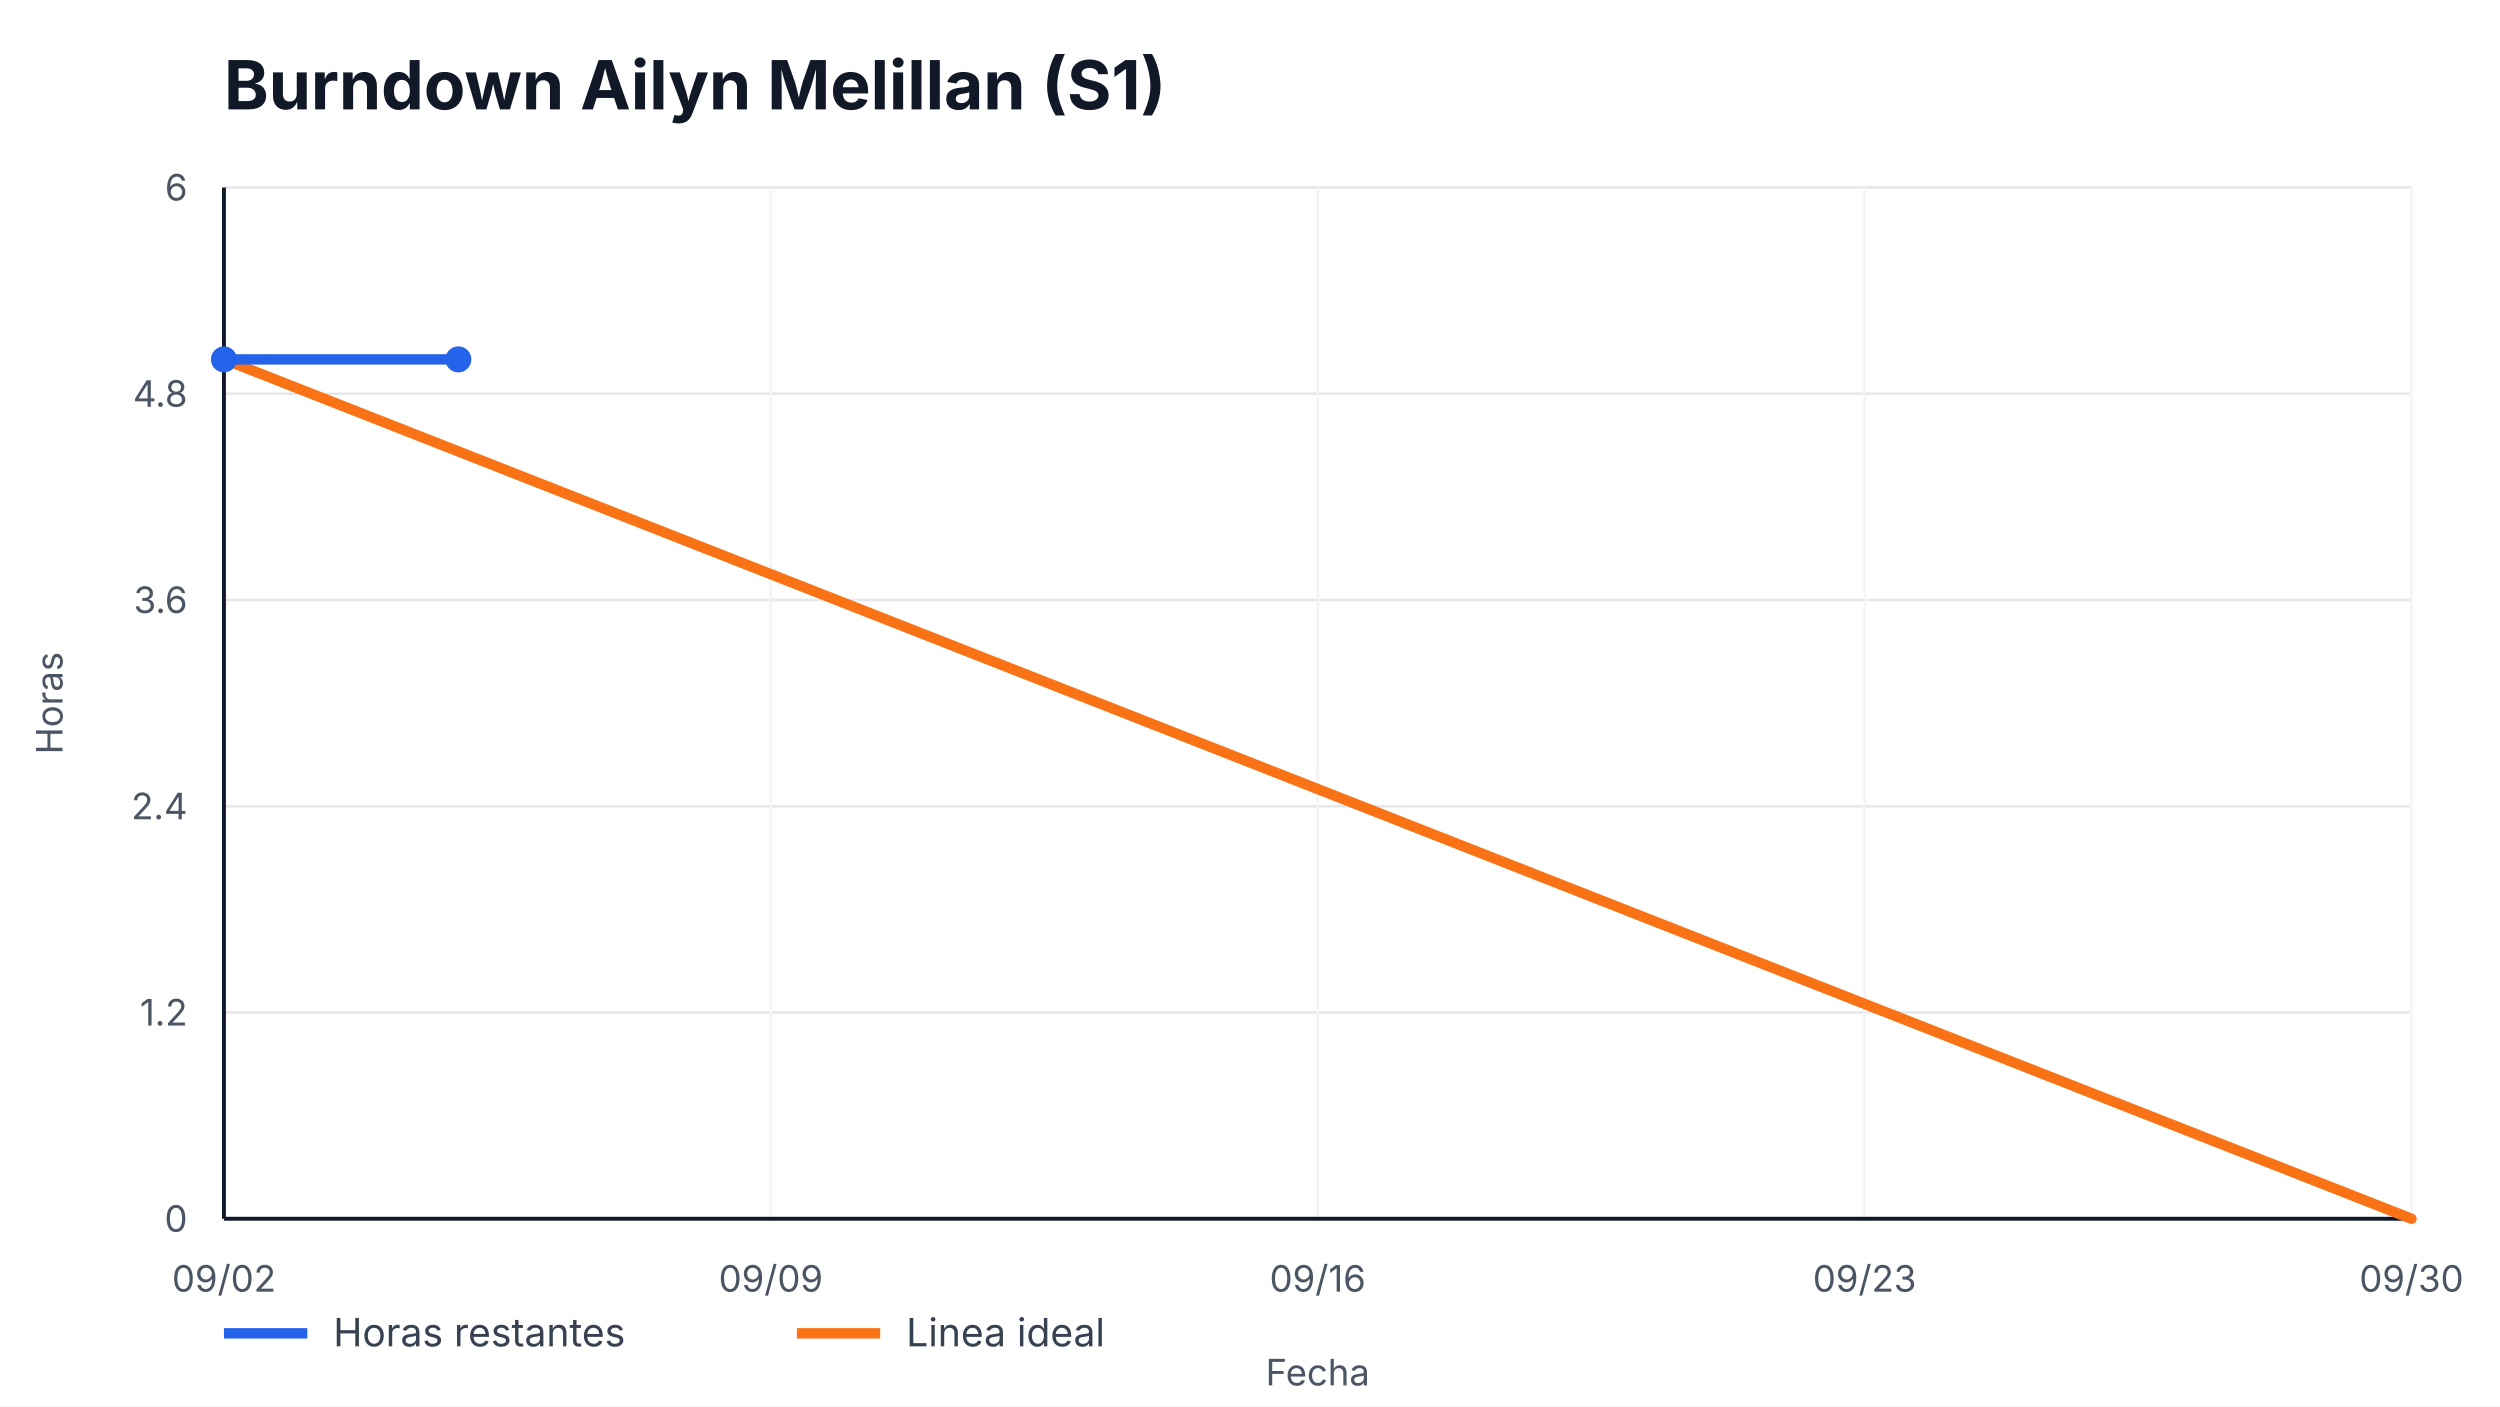
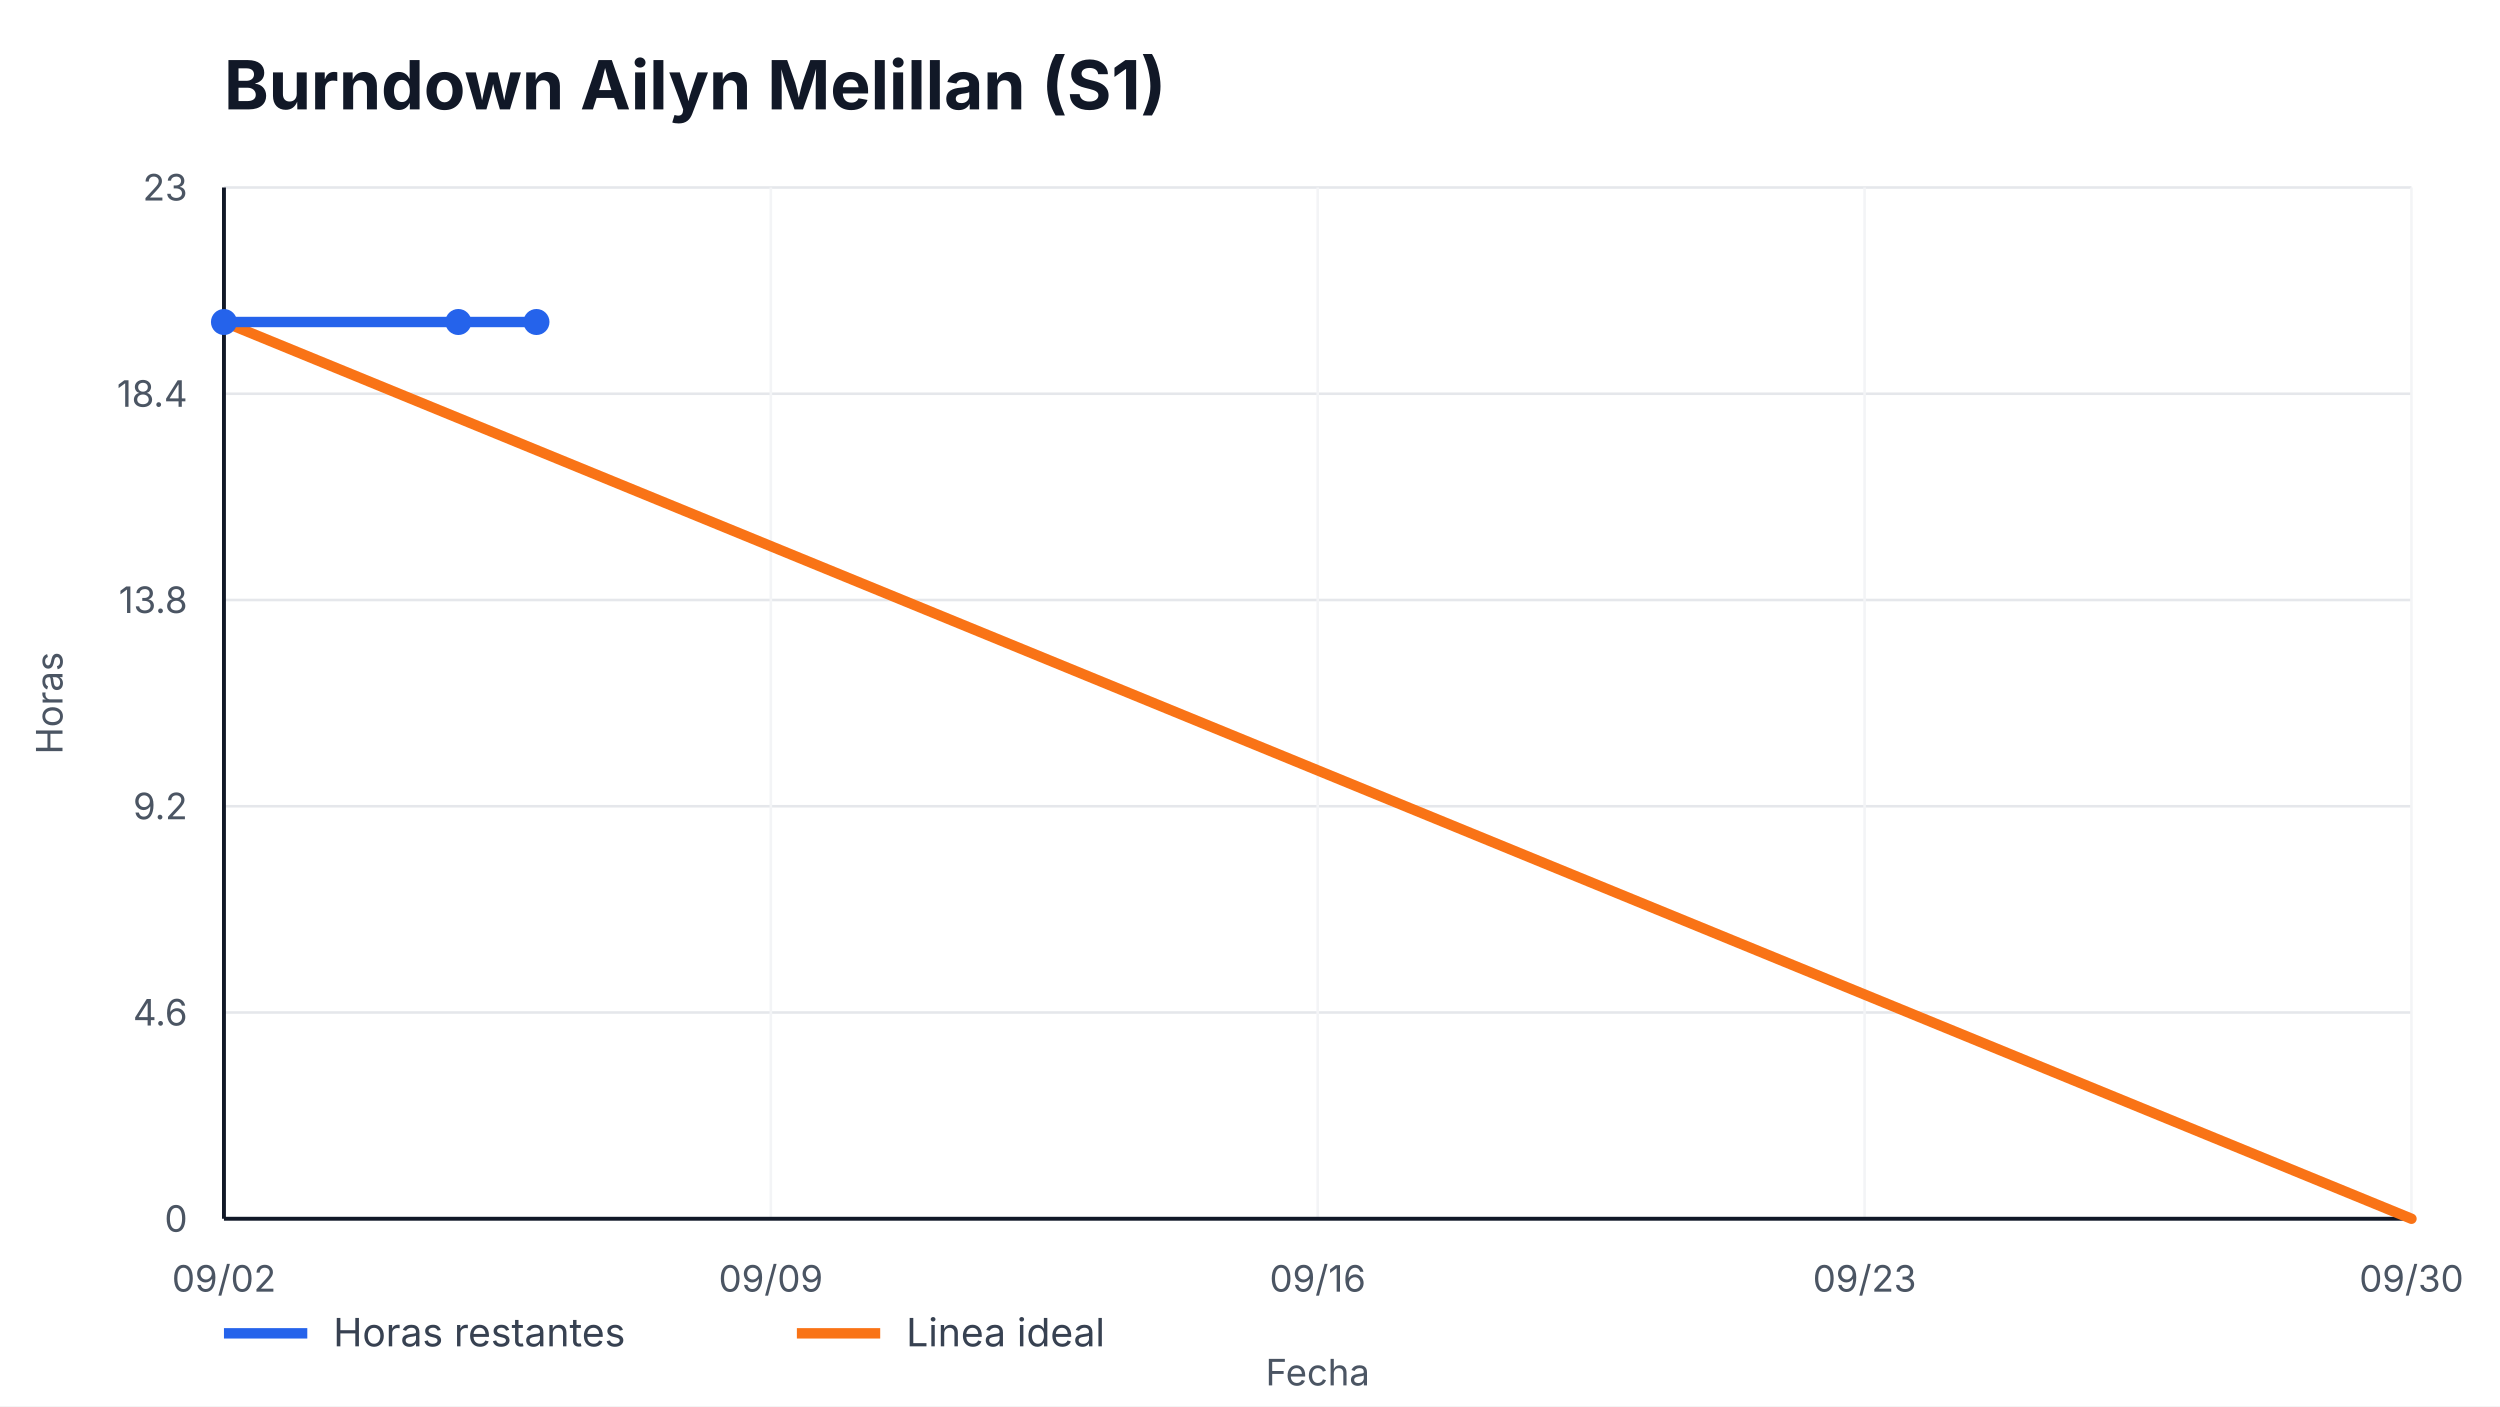
<svg xmlns="http://www.w3.org/2000/svg" width="960" height="540" viewBox="0 0 960 540" role="img" aria-label="Burndown Ailyn Melillan (S1)">
  <style>
    text { font-family: -apple-system, BlinkMacSystemFont, "Segoe UI", sans-serif; fill: #111827; }
    .title { font-size: 26px; font-weight: 700; }
    .axis { font-size: 14px; fill: #4b5563; }
    .legend { font-size: 15px; fill: #374151; }
    .overrun { font-size: 14px; font-weight: 700; fill: #b91c1c; }
  </style>
  <rect width="100%" height="100%" fill="#ffffff" />
  <text x="86" y="42" class="title">Burndown Ailyn Melillan (S1)</text>
  <g>
    <line x1="86" y1="468.00" x2="926" y2="468.00" stroke="#e5e7eb" />
    <line x1="86" y1="388.80" x2="926" y2="388.80" stroke="#e5e7eb" />
    <line x1="86" y1="309.60" x2="926" y2="309.60" stroke="#e5e7eb" />
    <line x1="86" y1="230.40" x2="926" y2="230.40" stroke="#e5e7eb" />
    <line x1="86" y1="151.20" x2="926" y2="151.20" stroke="#e5e7eb" />
    <line x1="86" y1="72.00" x2="926" y2="72.00" stroke="#e5e7eb" />
  </g>
  <g>
    <line x1="86.00" y1="72" x2="86.00" y2="468" stroke="#f3f4f6" />
    <text x="86.00" y="496" text-anchor="middle" class="axis">09/02</text>
    <line x1="296.00" y1="72" x2="296.00" y2="468" stroke="#f3f4f6" />
    <text x="296.00" y="496" text-anchor="middle" class="axis">09/09</text>
    <line x1="506.00" y1="72" x2="506.00" y2="468" stroke="#f3f4f6" />
    <text x="506.00" y="496" text-anchor="middle" class="axis">09/16</text>
    <line x1="716.00" y1="72" x2="716.00" y2="468" stroke="#f3f4f6" />
    <text x="716.00" y="496" text-anchor="middle" class="axis">09/23</text>
    <line x1="926.00" y1="72" x2="926.00" y2="468" stroke="#f3f4f6" />
    <text x="926.00" y="496" text-anchor="middle" class="axis">09/30</text>
  </g>
  <line x1="86" y1="468" x2="926" y2="468" stroke="#111827" stroke-width="1.5" />
  <line x1="86" y1="72" x2="86" y2="468" stroke="#111827" stroke-width="1.5" />
  <g>
    <text x="72" y="473.00" text-anchor="end" class="axis">0</text>
-     <text x="72" y="393.80" text-anchor="end" class="axis">1.2</text>
-     <text x="72" y="314.60" text-anchor="end" class="axis">2.4</text>
-     <text x="72" y="235.40" text-anchor="end" class="axis">3.6</text>
-     <text x="72" y="156.20" text-anchor="end" class="axis">4.8</text>
-     <text x="72" y="77.00" text-anchor="end" class="axis">6</text>
+     <text x="72" y="393.80" text-anchor="end" class="axis">4.6</text>
+     <text x="72" y="314.60" text-anchor="end" class="axis">9.2</text>
+     <text x="72" y="235.40" text-anchor="end" class="axis">13.8</text>
+     <text x="72" y="156.20" text-anchor="end" class="axis">18.4</text>
+     <text x="72" y="77.00" text-anchor="end" class="axis">23</text>
  </g>
-   <polyline points="86.00,138.00 926.00,468.00" fill="none" stroke="#f97316" stroke-width="4" stroke-linecap="round" />
-   <polyline points="86.00,138.00 176.00,138.00" fill="none" stroke="#2563eb" stroke-width="4" stroke-linecap="round" stroke-linejoin="round" />
+   <polyline points="86.00,123.65 926.00,468.00" fill="none" stroke="#f97316" stroke-width="4" stroke-linecap="round" />
+   <polyline points="86.00,123.65 176.00,123.65 206.00,123.65" fill="none" stroke="#2563eb" stroke-width="4" stroke-linecap="round" stroke-linejoin="round" />
  <g>
-     <circle cx="86.00" cy="138.00" r="5" fill="#2563eb" />
-     <circle cx="176.00" cy="138.00" r="5" fill="#2563eb" />
+     <circle cx="86.00" cy="123.65" r="5" fill="#2563eb" />
+     <circle cx="176.00" cy="123.65" r="5" fill="#2563eb" />
+     <circle cx="206.00" cy="123.65" r="5" fill="#2563eb" />
  </g>
  <line x1="86" y1="512" x2="118" y2="512" stroke="#2563eb" stroke-width="4" />
  <text x="128" y="517" class="legend">Horas restantes</text>
  <line x1="306" y1="512" x2="338" y2="512" stroke="#f97316" stroke-width="4" />
  <text x="348" y="517" class="legend">Linea ideal</text>
  <text x="506.0" y="532" text-anchor="middle" class="axis">Fecha</text>
  <text x="24" y="270.0" transform="rotate(-90 24,270.0)" text-anchor="middle" class="axis">Horas</text>
</svg>
